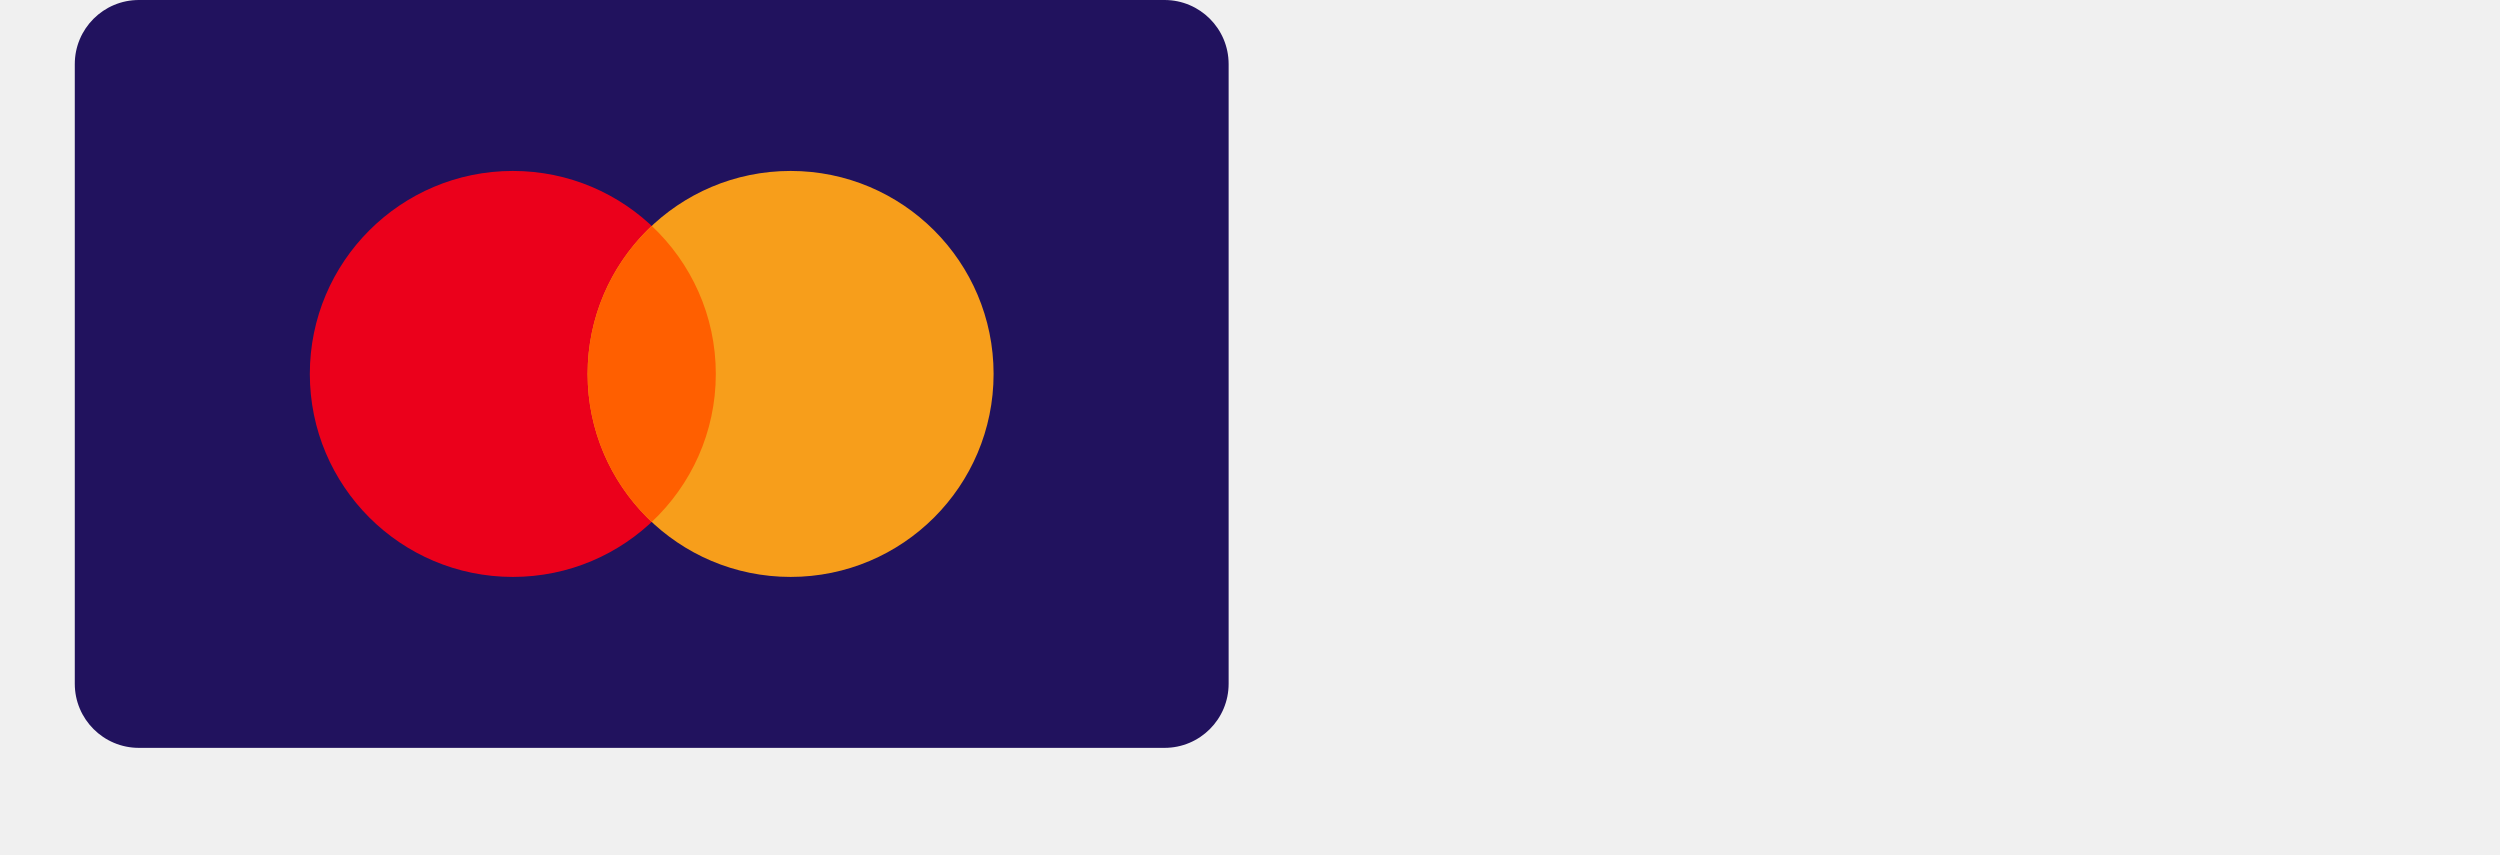
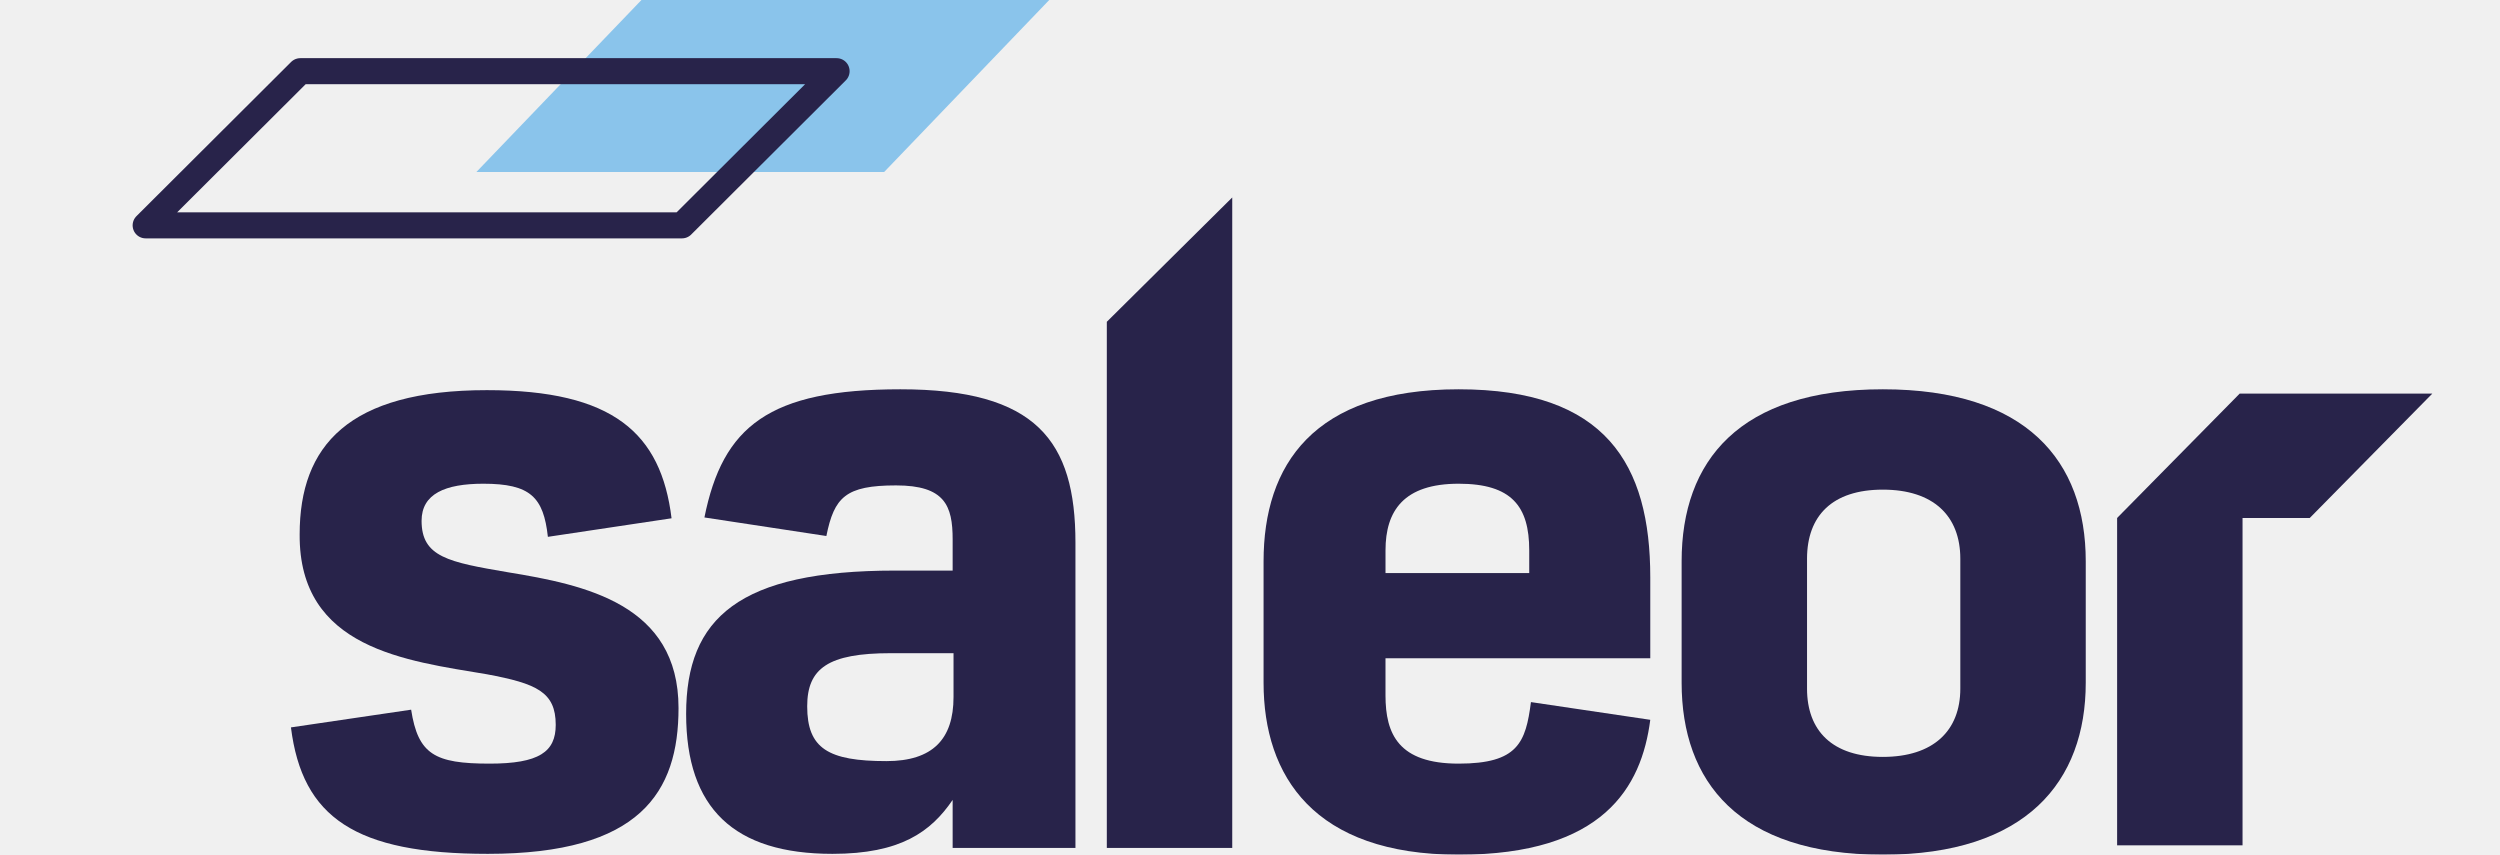
<svg xmlns="http://www.w3.org/2000/svg" width="117" height="40" viewBox="0 0 110 40" fill="none">
-   <rect width="54" height="35" rx="3" fill="#21125E" />
-   <circle cx="20.5" cy="17.5" r="9.5" fill="#EB001B" />
-   <circle cx="33.5" cy="17.5" r="9.5" fill="#F79E1B" />
-   <path fill-rule="evenodd" clip-rule="evenodd" d="M27 24.428C28.846 22.695 30 20.232 30 17.5C30 14.768 28.846 12.305 27 10.572C25.154 12.305 24 14.768 24 17.5C24 20.232 25.154 22.695 27 24.428Z" fill="#FF5F00" />
+   <mask id="mask0" mask-type="alpha" maskUnits="userSpaceOnUse" x="0" y="1" width="117" height="39">
+     <path fill-rule="evenodd" clip-rule="evenodd" d="M0 1.453H116.146V40H0V1.453Z" fill="white" />
+   </mask>
+   <g mask="url(#mask0)">
+     <path fill-rule="evenodd" clip-rule="evenodd" d="M19.328 39.96C26.461 39.96 28.255 37.08 28.255 33.134C28.255 28.281 23.893 27.373 20.265 26.781C17.494 26.308 16.23 26.071 16.23 24.375C16.23 23.112 17.331 22.638 19.124 22.638C21.325 22.638 21.937 23.27 22.141 25.124L27.929 24.256C27.439 20.271 25.198 18.259 19.287 18.259C12.806 18.259 10.524 20.863 10.524 25.006C10.483 30.372 15.537 30.924 19.287 31.556C21.61 31.99 22.508 32.384 22.508 33.923C22.508 35.186 21.733 35.738 19.41 35.738C16.842 35.738 16.067 35.304 15.741 33.213L10.116 34.042C10.646 38.264 13.132 39.96 19.328 39.96Z" fill="#28234A" />
+     <path fill-rule="evenodd" clip-rule="evenodd" d="M37.987 35.62C35.255 35.62 34.277 35.028 34.277 33.055C34.277 31.279 35.255 30.569 38.19 30.569H41.125V32.621C41.125 34.594 40.147 35.62 37.987 35.62ZM35.459 39.96C38.639 39.96 40.065 38.934 41.084 37.435V39.684H46.831V25.4C46.831 20.626 44.997 18.219 38.639 18.219C32.484 18.219 30.323 19.955 29.467 24.217L35.174 25.085C35.541 23.27 36.071 22.717 38.435 22.717C40.718 22.717 41.084 23.664 41.084 25.243V26.703H38.394C31.098 26.703 28.611 28.912 28.611 33.41C28.611 37.83 30.853 39.96 35.459 39.96Z" fill="#28234A" />
+     <path fill-rule="evenodd" clip-rule="evenodd" d="M48.299 39.684H54.169V9.241L48.299 15.06V39.684Z" fill="#28234A" />
+     <path fill-rule="evenodd" clip-rule="evenodd" d="M61.342 26.82V25.755C61.342 23.901 62.199 22.638 64.766 22.638C67.253 22.638 68.068 23.703 68.068 25.755V26.82H61.342ZM64.765 40C71.532 40 73.325 36.843 73.733 33.687L68.148 32.858C67.904 34.752 67.537 35.738 64.765 35.738C61.953 35.738 61.341 34.357 61.341 32.542V30.806H73.733V27.018C73.733 21.731 71.654 18.219 64.765 18.219C57.958 18.219 55.635 21.77 55.635 26.269V31.951C55.635 36.33 57.999 40 64.765 40Z" fill="#28234A" />
+     <path fill-rule="evenodd" clip-rule="evenodd" d="M84.616 40C91.341 40 94.113 36.567 94.113 31.951V26.269C94.113 21.573 91.341 18.219 84.616 18.219C77.89 18.219 75.2 21.573 75.2 26.269V31.951C75.2 36.567 77.85 40 84.616 40ZM84.615 35.423C82.251 35.423 81.069 34.2 81.069 32.227V26.15C81.069 24.138 82.251 22.915 84.615 22.915C86.979 22.915 88.243 24.138 88.243 26.15V32.227C88.243 34.2 86.979 35.423 84.615 35.423Z" fill="#28234A" />
+     <path fill-rule="evenodd" clip-rule="evenodd" d="M104.597 24.241H101.451V39.561H95.581V24.241H95.581L101.316 18.422H110.331L104.597 24.241Z" fill="#28234A" />
+   </g>
+   <path fill-rule="evenodd" clip-rule="evenodd" d="M26.52 0L18.795 8.049H37.879L45.604 0H26.52Z" fill="#8AC4EB" />
+   <path fill-rule="evenodd" clip-rule="evenodd" d="M10.554 3.331L3.316 10.547H28.416L35.653 3.331H10.554Z" stroke="#28234A" stroke-width="1.218" stroke-linecap="round" stroke-linejoin="round" />
</svg>
